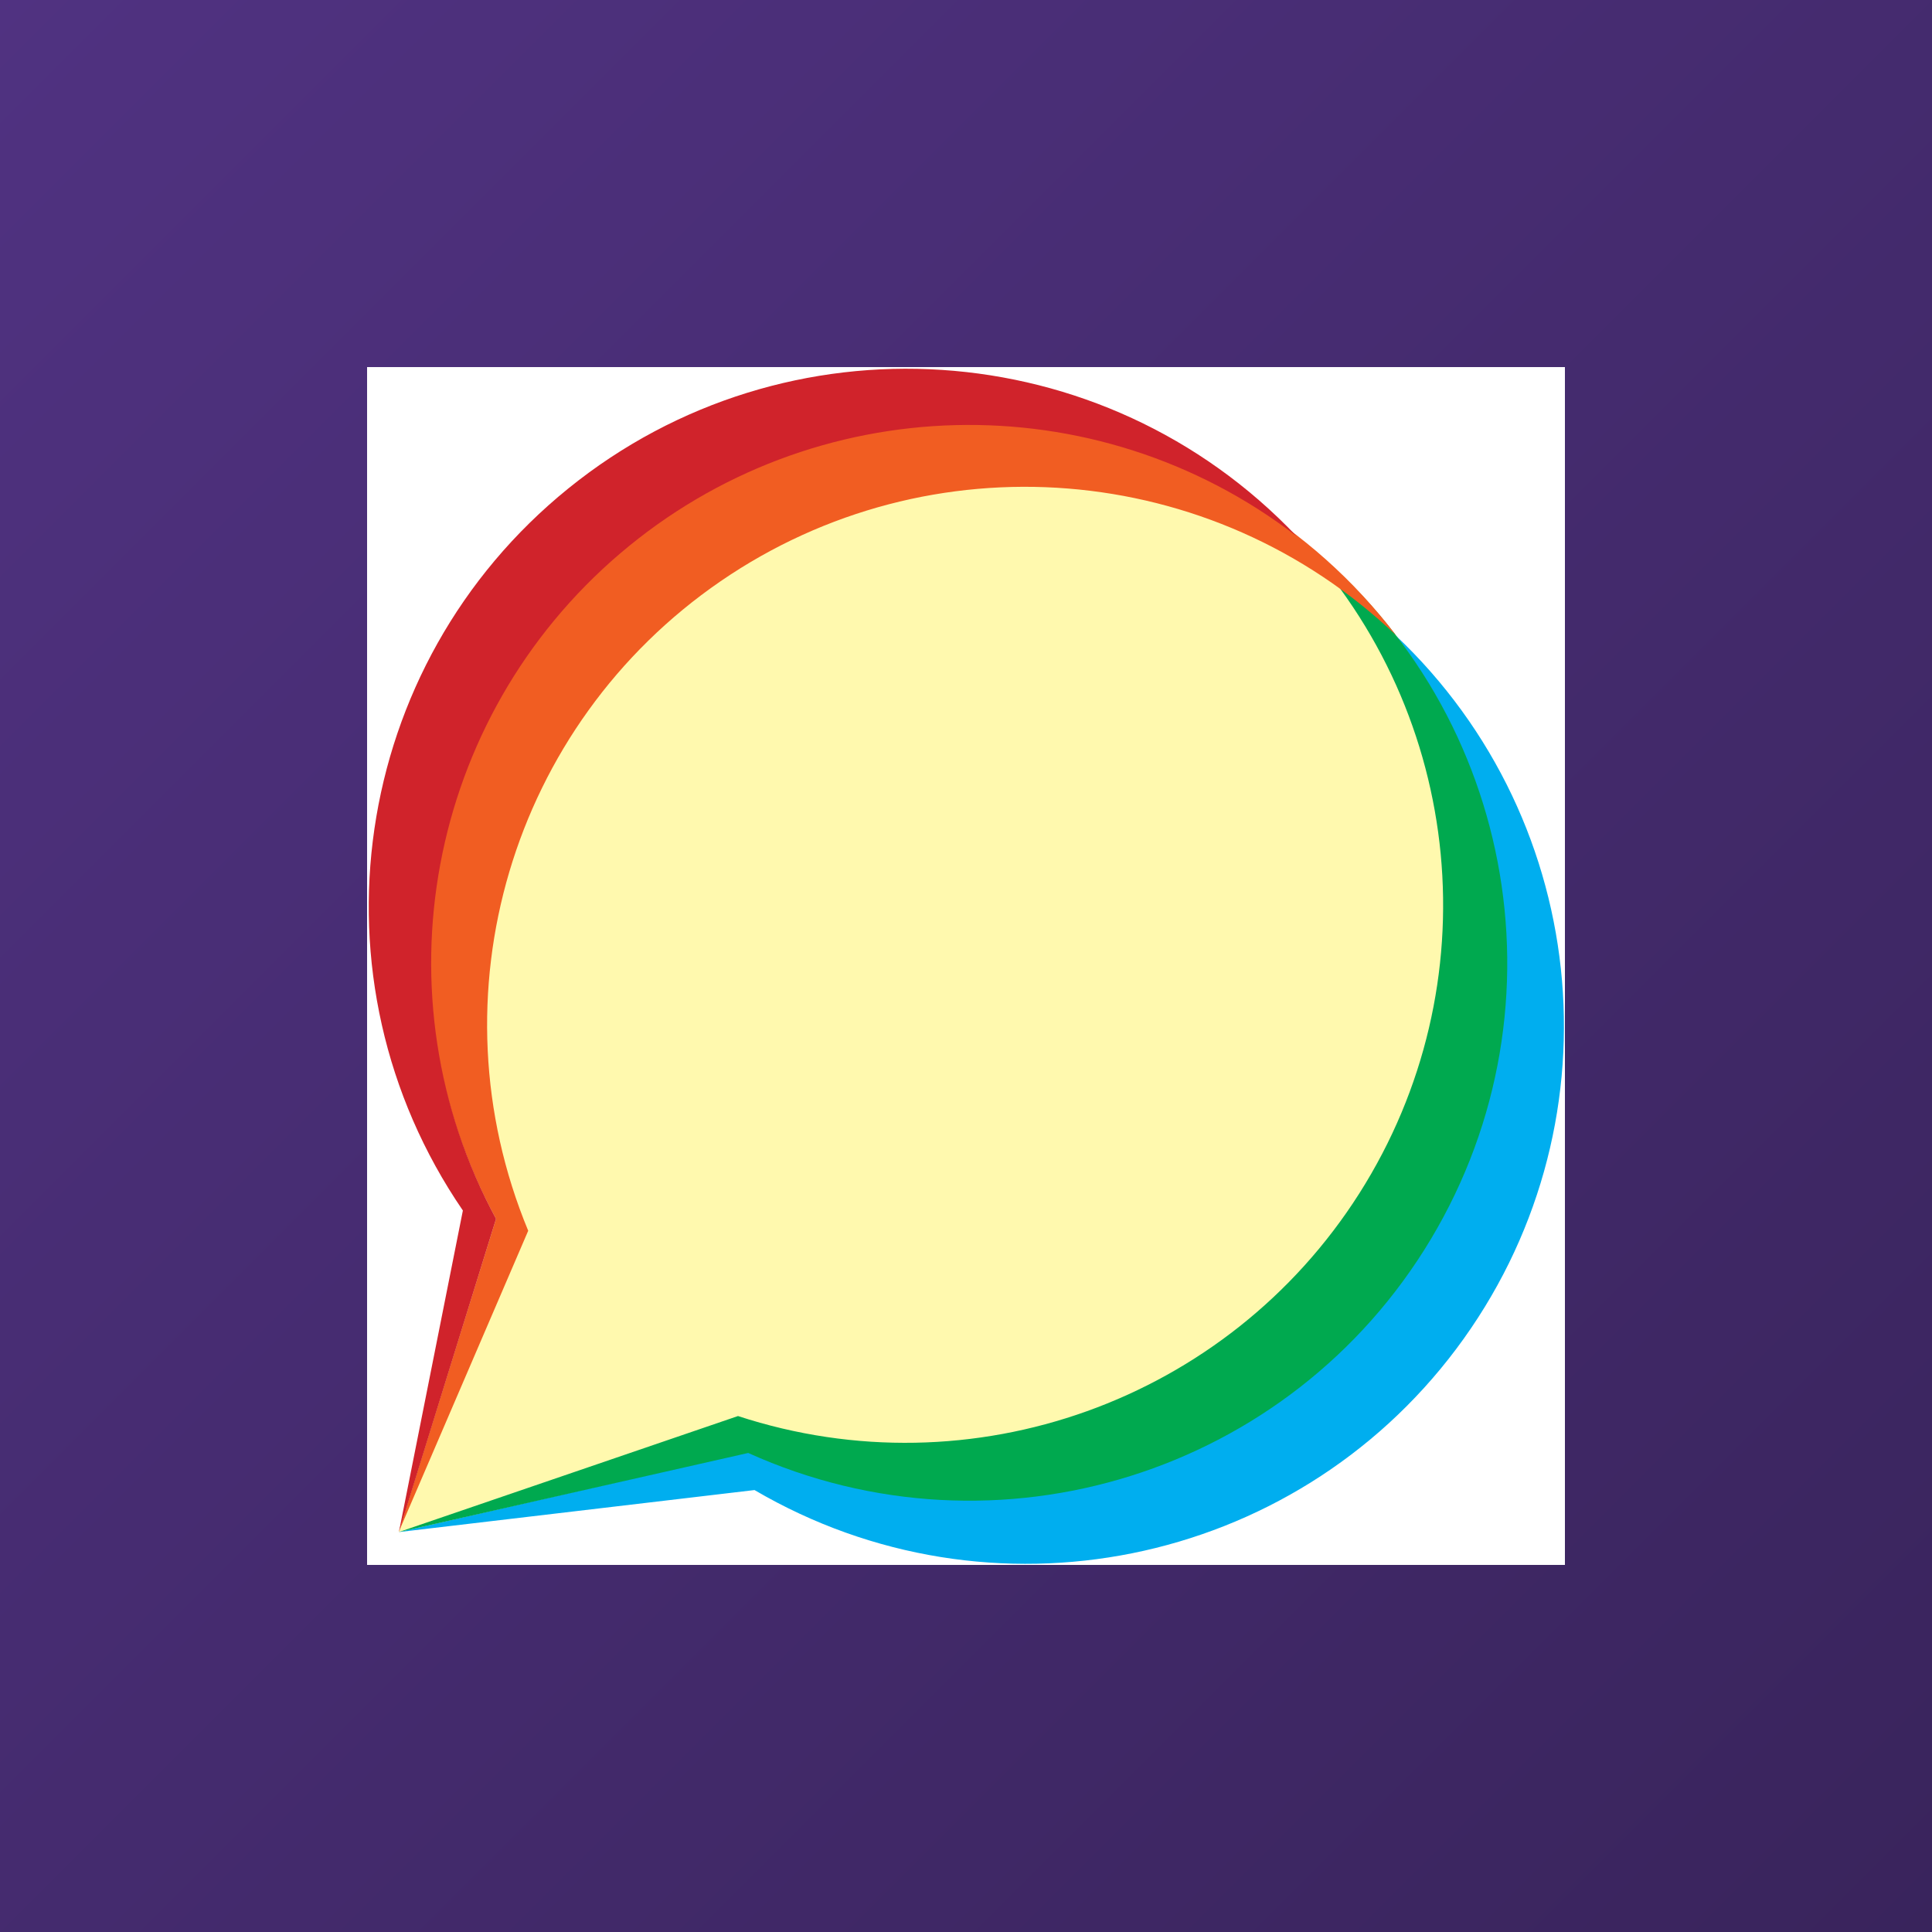
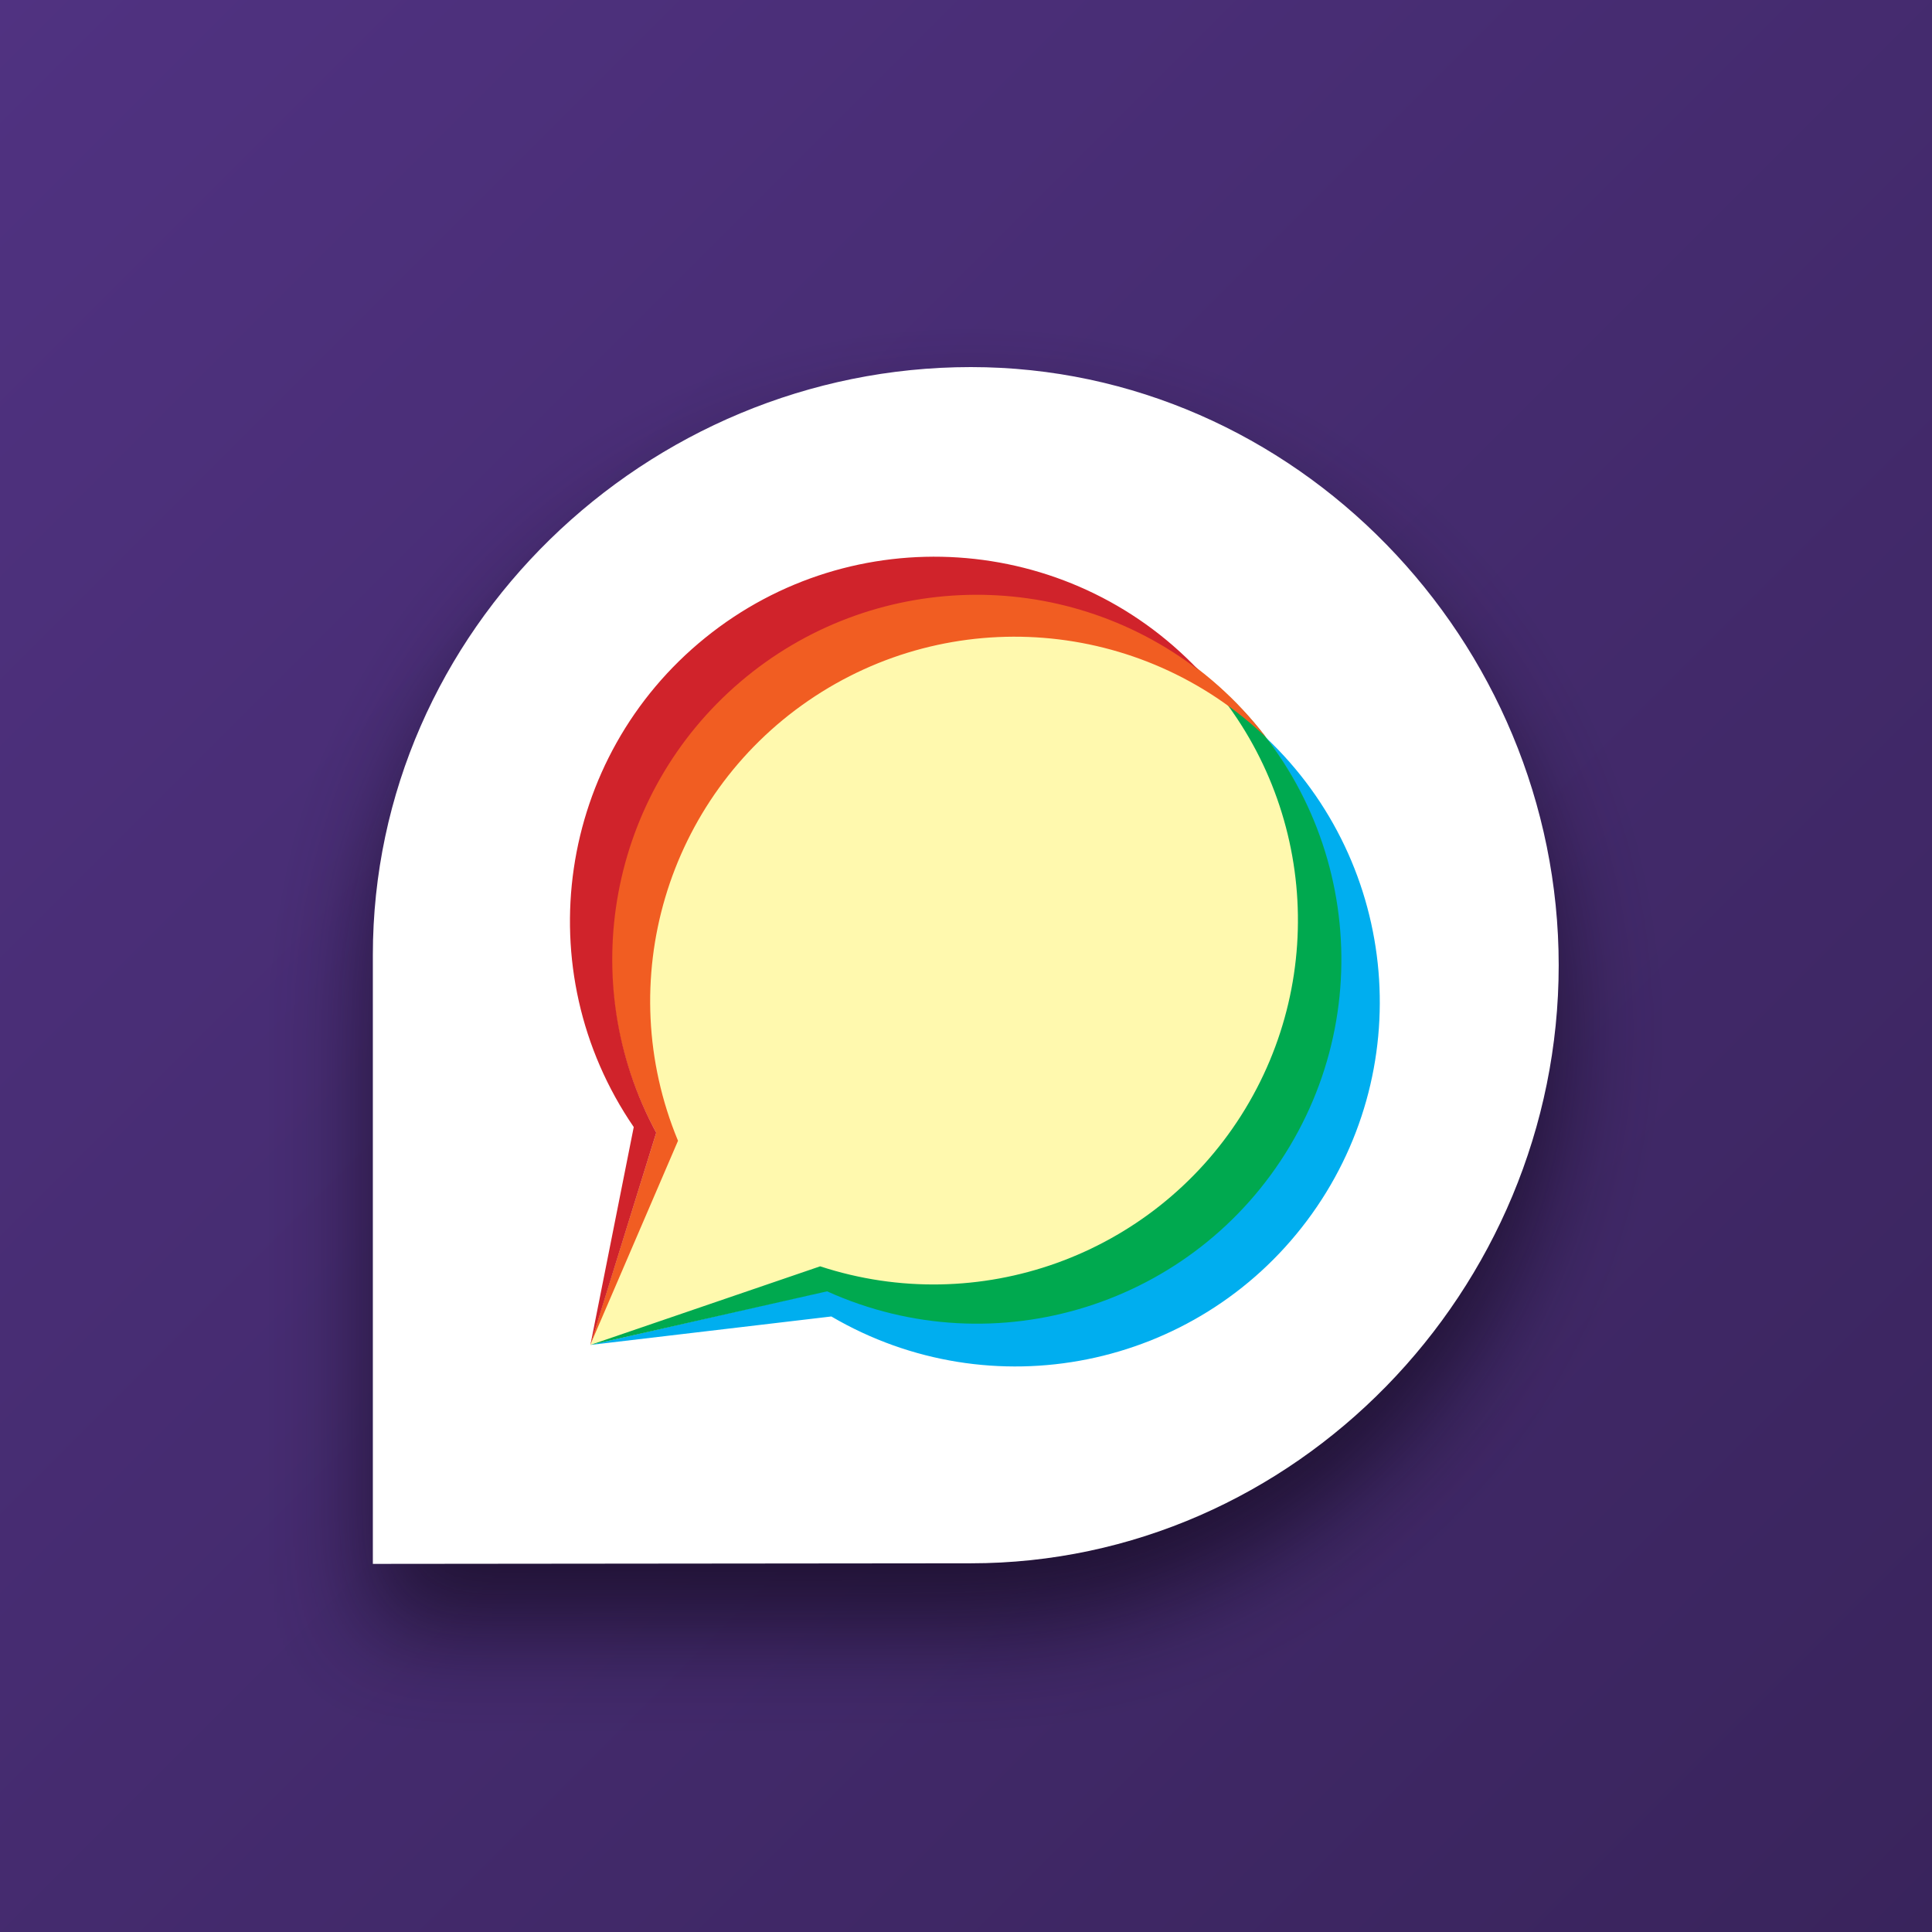
<svg xmlns="http://www.w3.org/2000/svg" viewBox="0 0 512 512" width="512" height="512">
  <defs>
    <linearGradient id="bg" x1="0" y1="0" x2="1" y2="1">
      <stop offset="0" stop-color="#503281" />
      <stop offset="1" stop-color="#39245C" />
    </linearGradient>
+     <filter id="mark-shadow" x="-30%" y="-30%" width="160%" height="170%" color-interpolation-filters="sRGB">
+       <feGaussianBlur in="SourceAlpha" stdDeviation="4.3" result="blur" />
+       <feOffset in="blur" dy="5.5" result="offset-blur" />
+       <feFlood flood-color="#12091F" flood-opacity="0.72" result="shadow-color" />
+       <feComposite in="shadow-color" in2="offset-blur" operator="in" result="shadow" />
+       <feMerge>
+         <feMergeNode in="shadow" />
+         <feMergeNode in="SourceGraphic" />
+       </feMerge>
+     </filter>
  </defs>
  <rect width="512" height="512" fill="url(#bg)" />
-   <svg x="97.28" y="97.28" width="317.44" height="317.44" viewBox="17 16.35 70.4 70.4">
-     <path fill="#FFFFFF" d="M51.87 0C23.71 0 0 22.83 0 51v52.81l51.86-.05c28.16 0 51-23.71 51-51.87C102.86 23.73 80 0 51.87 0Z" />
-     <path fill="#FFF9AE" d="M52.37 19.74a31.62 31.62 0 0 0-27.79 46.67l-5.72 18.4 20.54-4.64a31.61 31.61 0 1 0 13-60.43h-.03Z" />
-     <path fill="#00AEEF" d="M77.087 70.914C68.11 82.24 52.59 86.03 39.4 80.12l-20.54 4.7 20.91-2.47c13.862 8.12 31.61 4.547 41.25-8.304 9.64-12.851 8.105-30.89-3.57-41.926 8.765 11.492 8.616 27.467-.363 38.794Z" />
-     <path fill="#00A94F" d="M75.32 64.909C67.571 77.11 52.533 82.5 38.8 78l-19.94 6.82 20.54-4.65c14.629 6.608 31.887 1.199 40.127-12.576 8.24-13.776 4.844-31.54-7.897-41.304 9.917 10.514 11.436 26.417 3.69 38.619Z" />
-     <path fill="#F15D22" d="M26.47 67.11c-5.725-13.8-1.007-29.722 11.31-38.176 12.319-8.453 28.873-7.129 39.69 3.176-10.018-13.147-28.474-16.356-42.342-7.363C21.26 33.742 16.663 51.901 24.58 66.41l-5.72 18.4 7.61-17.7Z" />
-     <path fill="#D0232B" d="M24.58 66.41c-7.103-13.12-4.065-29.421 7.288-39.102 11.353-9.68 27.929-10.105 39.762-1.018-11.351-11.952-29.982-13.176-42.798-2.81-12.817 10.366-15.517 28.84-6.202 42.44l-3.76 18.9 5.71-18.41Z" />
+   <svg x="97.28" y="97.28" width="317.44" height="317.44" viewBox="-0.5 0 103.9 103.9" overflow="visible">
+     <g filter="url(#mark-shadow)">
+       <path fill="#FFFFFF" d="M51.87 0C23.71 0 0 22.83 0 51v52.81l51.86-.05c28.16 0 51-23.71 51-51.87C102.86 23.73 80 0 51.87 0Z" />
+       <path fill="#FFF9AE" d="M52.37 19.74a31.62 31.62 0 0 0-27.79 46.67l-5.72 18.4 20.54-4.64a31.61 31.61 0 1 0 13-60.43h-.03Z" />
+       <path fill="#00AEEF" d="M77.087 70.914C68.11 82.24 52.59 86.03 39.4 80.12l-20.54 4.7 20.91-2.47c13.862 8.12 31.61 4.547 41.25-8.304 9.64-12.851 8.105-30.89-3.57-41.926 8.765 11.492 8.616 27.467-.363 38.794Z" />
+       <path fill="#00A94F" d="M75.32 64.909C67.571 77.11 52.533 82.5 38.8 78l-19.94 6.82 20.54-4.65c14.629 6.608 31.887 1.199 40.127-12.576 8.24-13.776 4.844-31.54-7.897-41.304 9.917 10.514 11.436 26.417 3.69 38.619Z" />
+       <path fill="#F15D22" d="M26.47 67.11c-5.725-13.8-1.007-29.722 11.31-38.176 12.319-8.453 28.873-7.129 39.69 3.176-10.018-13.147-28.474-16.356-42.342-7.363C21.26 33.742 16.663 51.901 24.58 66.41l-5.72 18.4 7.61-17.7Z" />
+       <path fill="#D0232B" d="M24.58 66.41c-7.103-13.12-4.065-29.421 7.288-39.102 11.353-9.68 27.929-10.105 39.762-1.018-11.351-11.952-29.982-13.176-42.798-2.81-12.817 10.366-15.517 28.84-6.202 42.44l-3.76 18.9 5.71-18.41Z" />
+     </g>
  </svg>
</svg>
